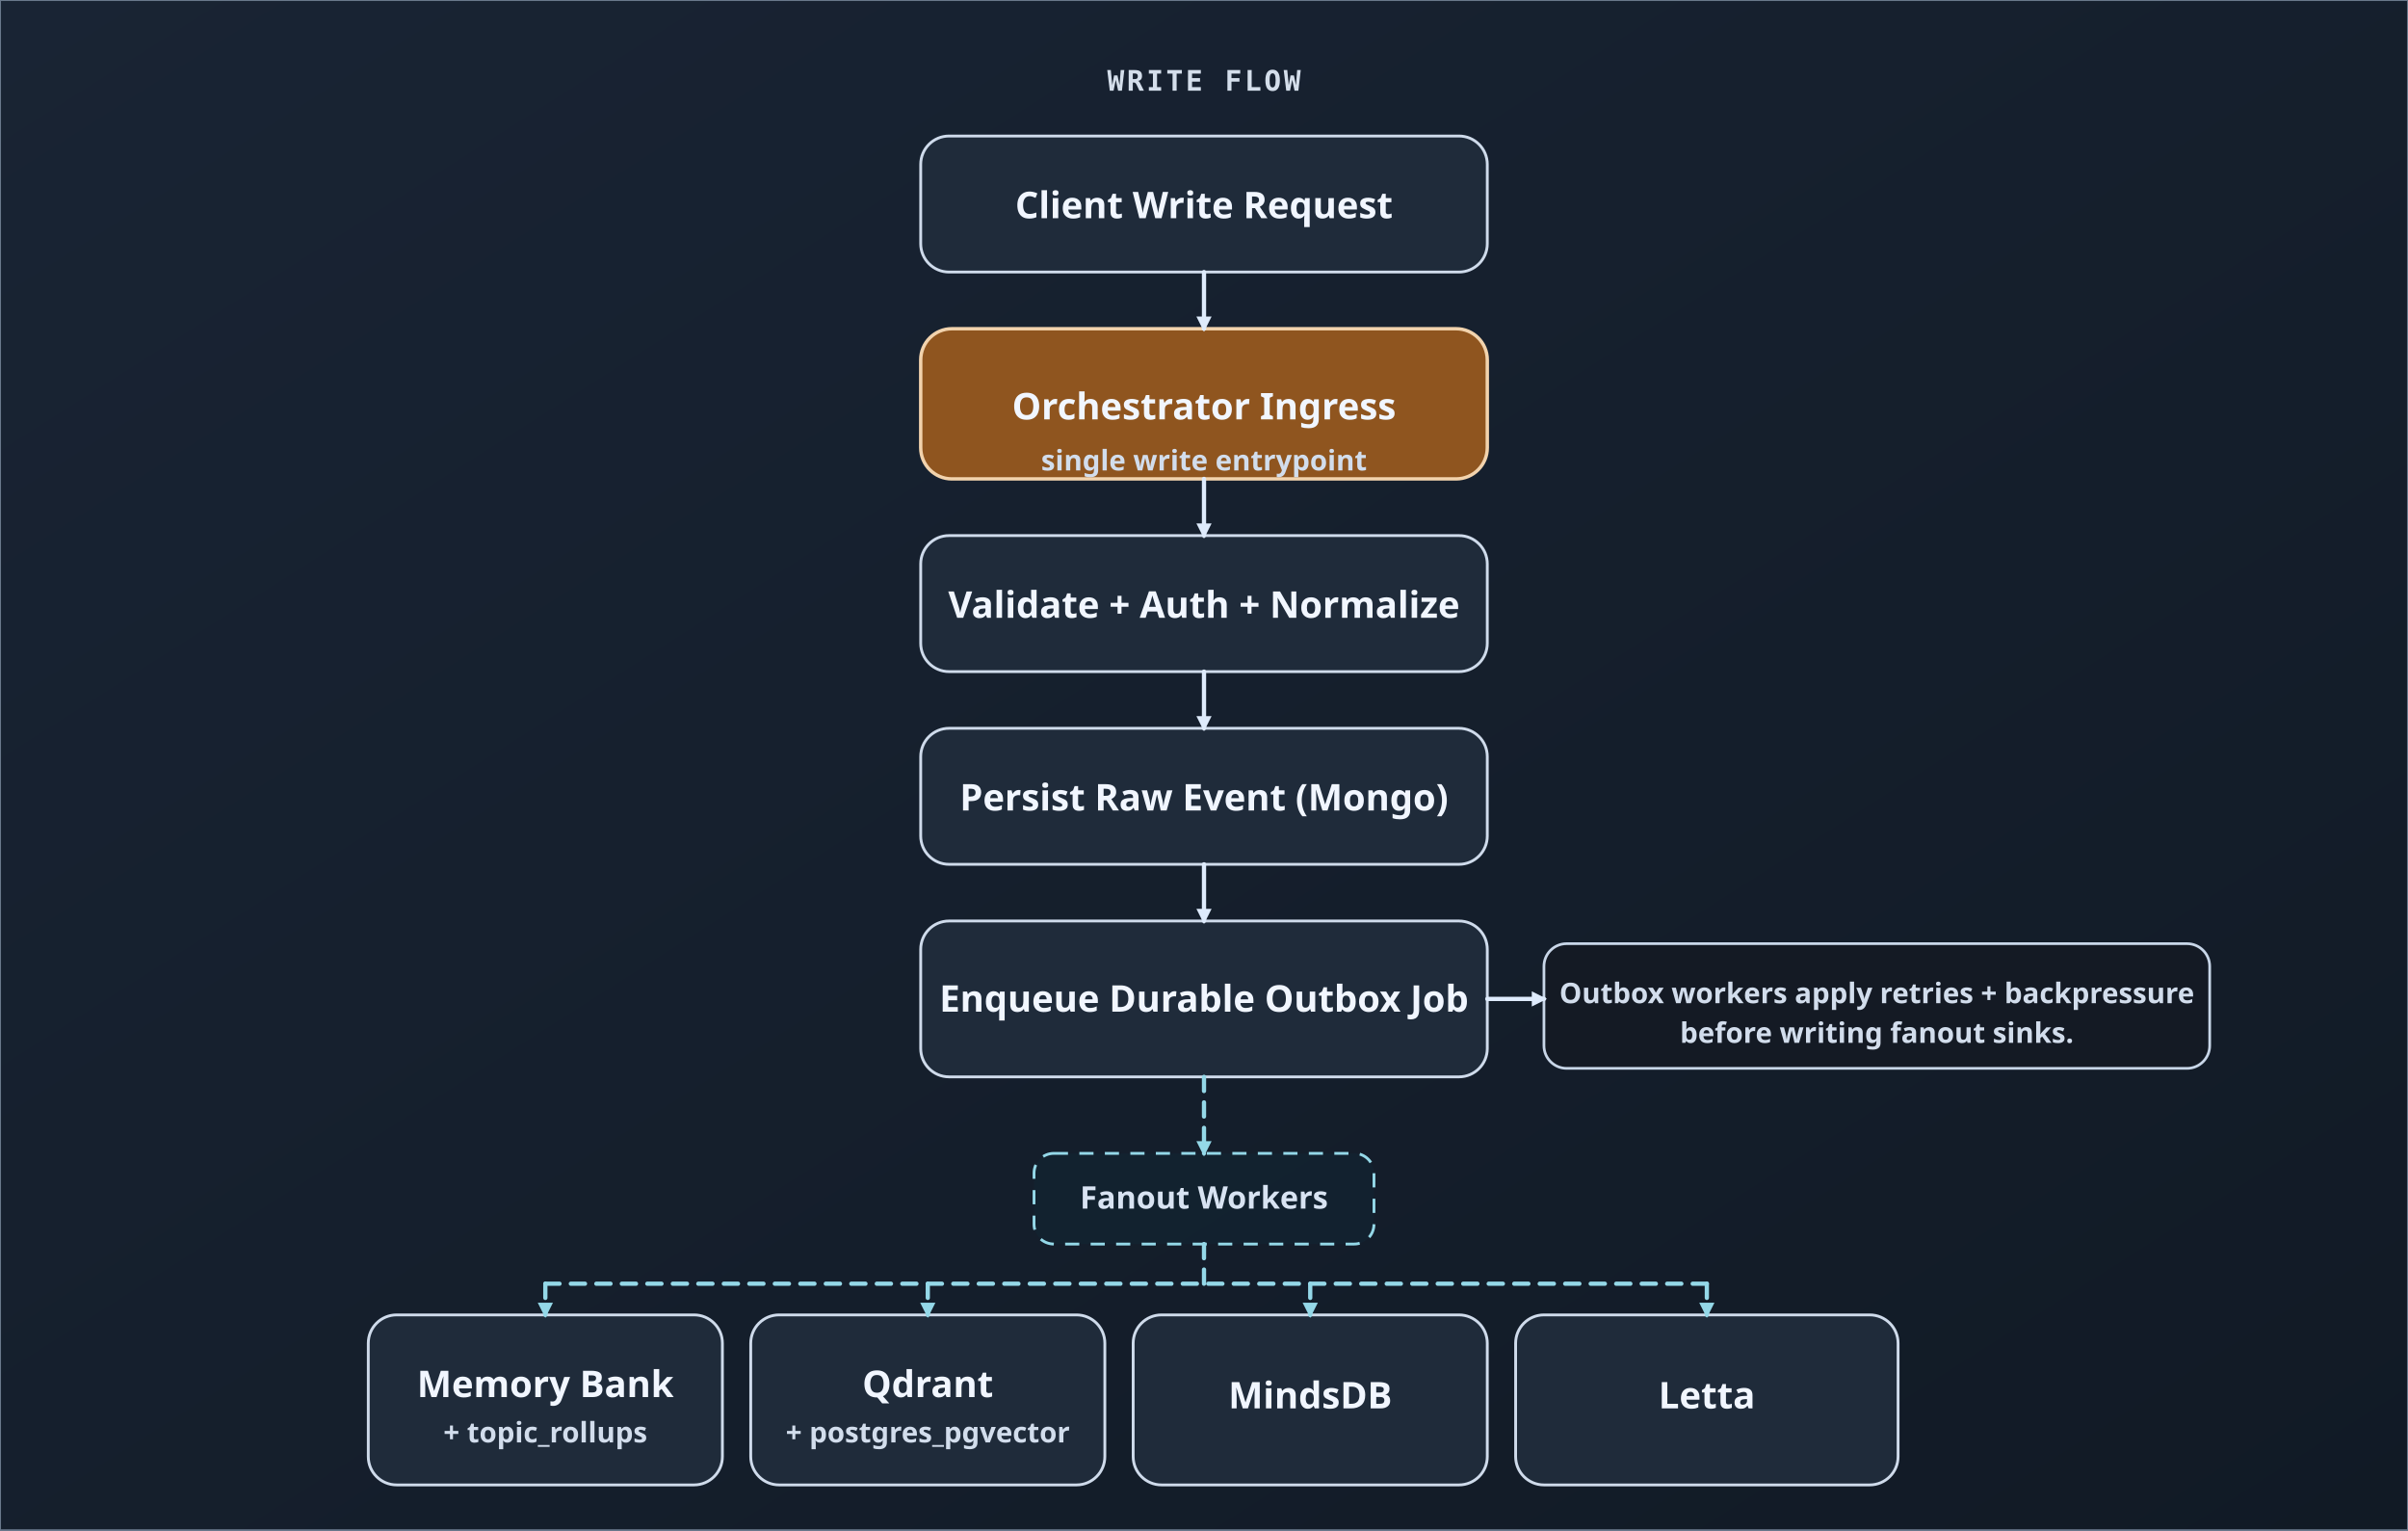
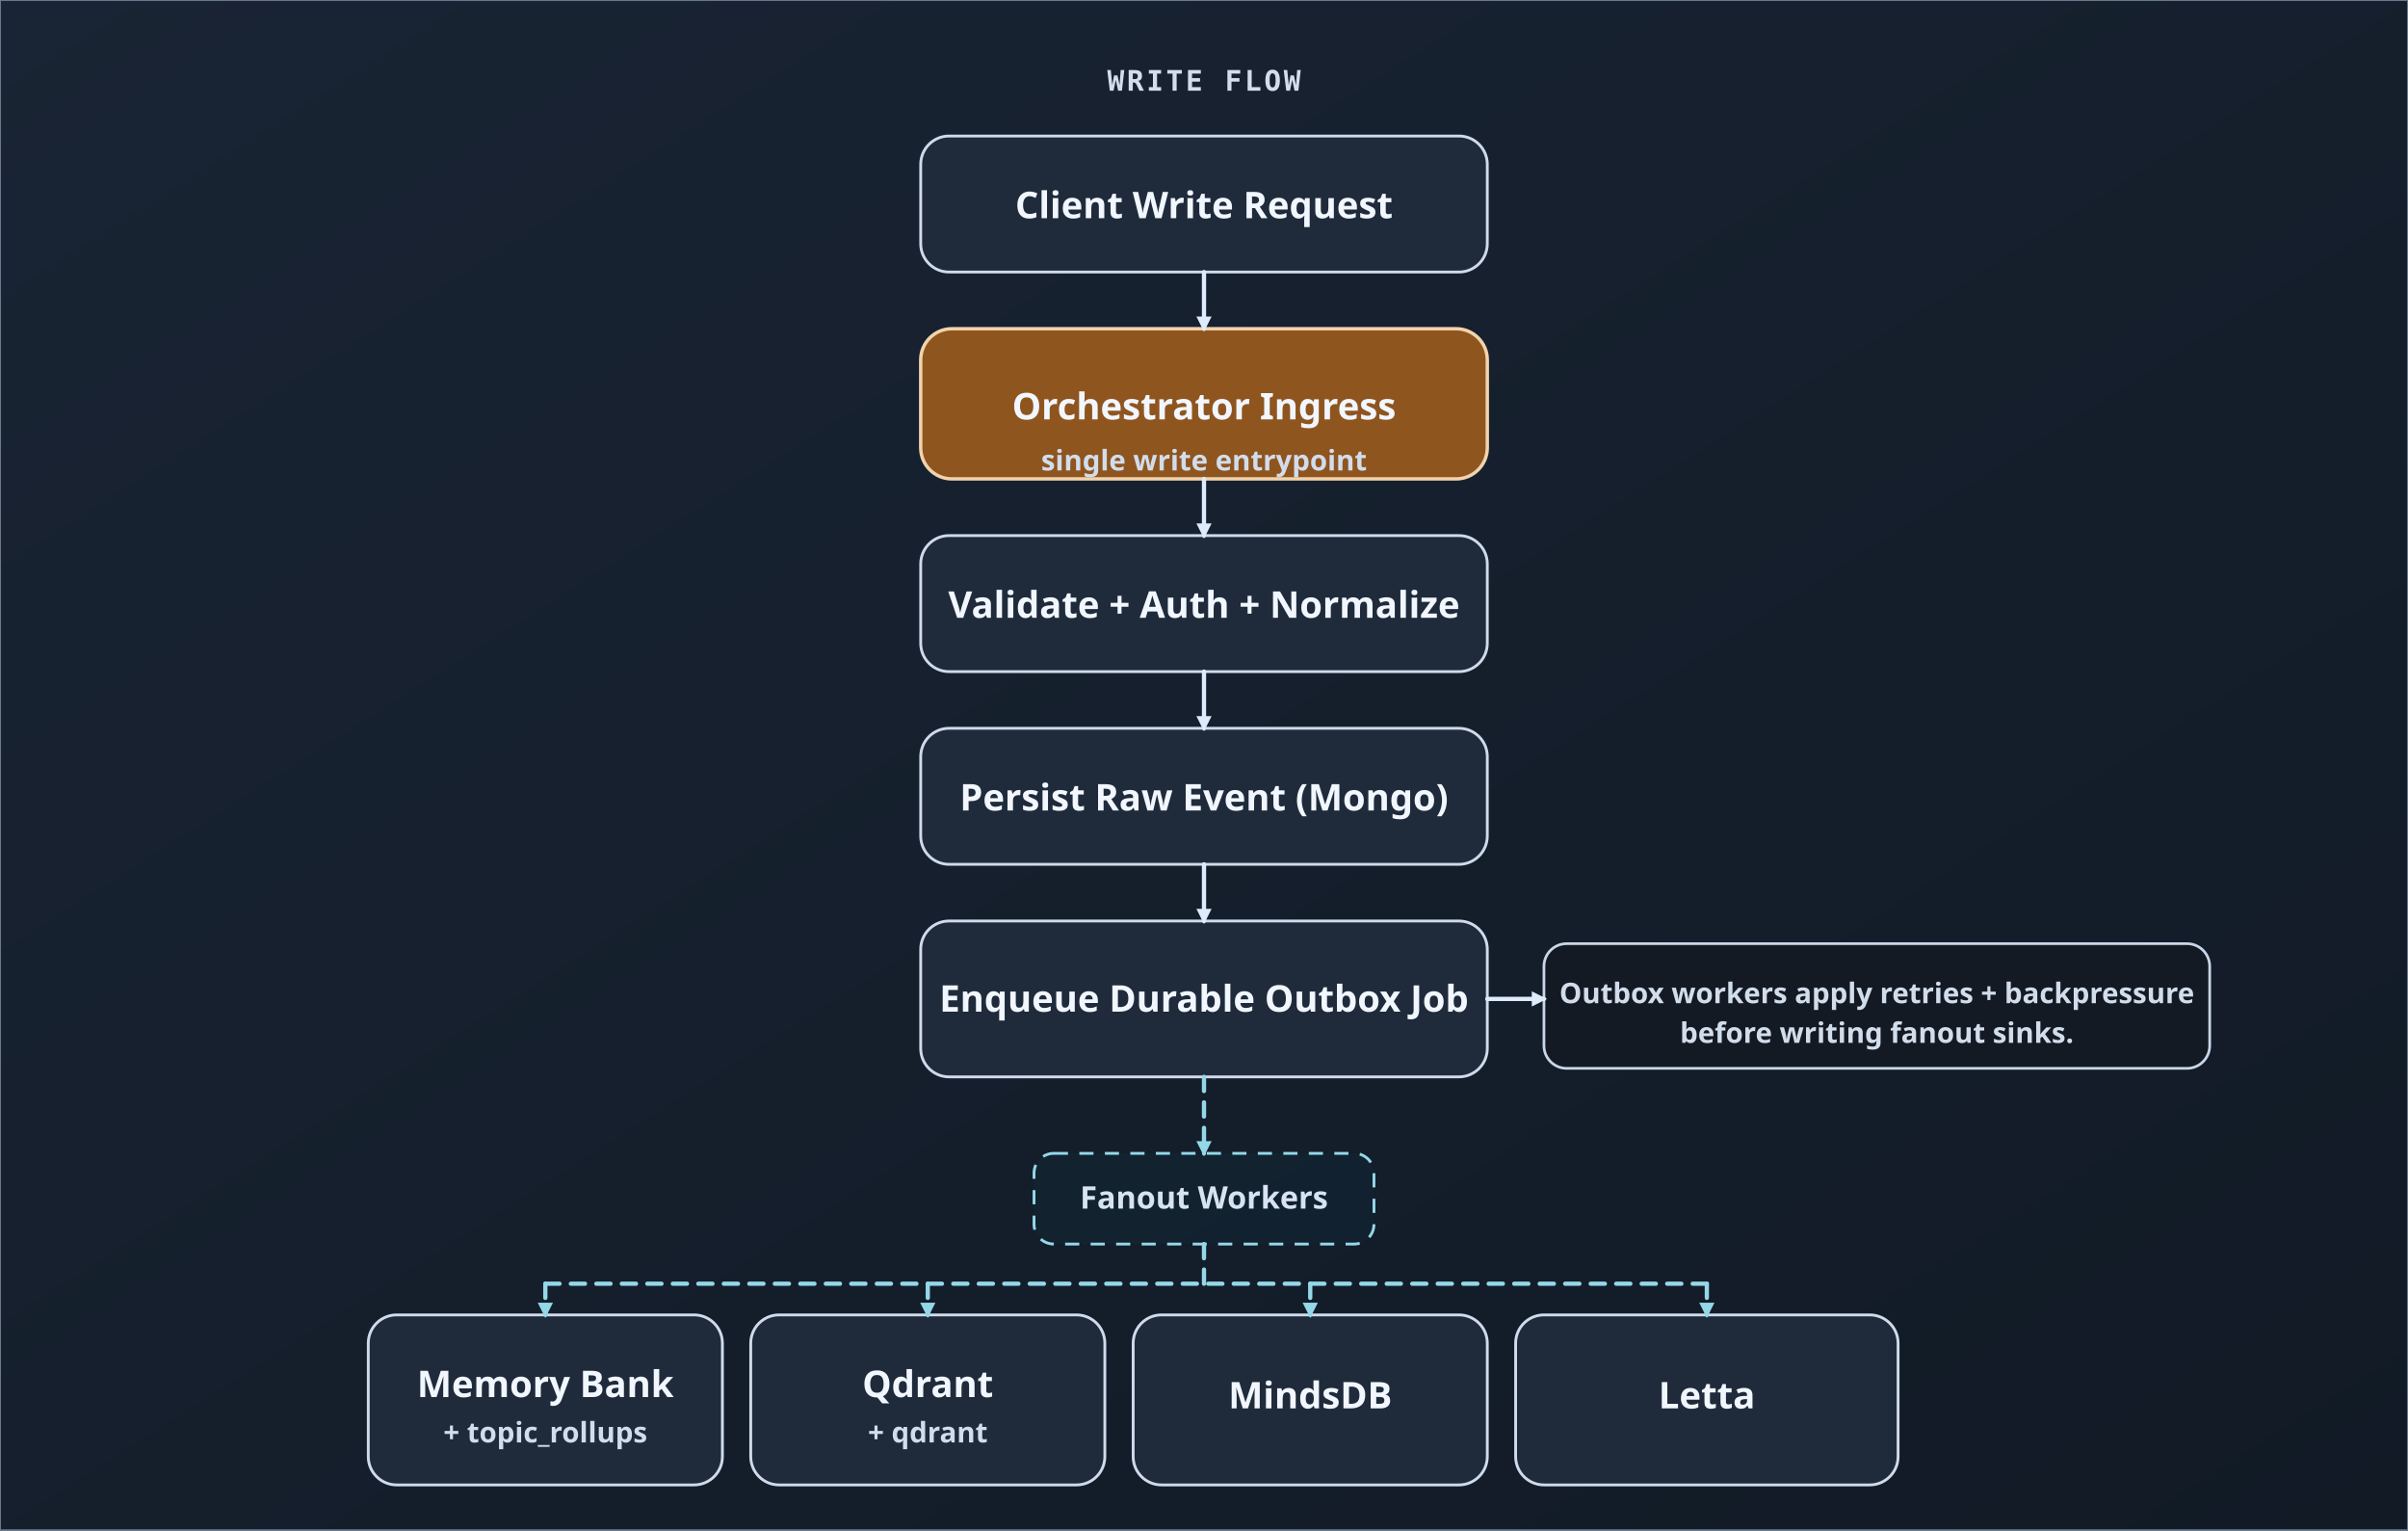
<svg xmlns="http://www.w3.org/2000/svg" width="1700" height="1080" viewBox="0 0 1700 1080" role="img" aria-label="Write flow showing ingress, validation, persistence, outbox enqueue, async fanout workers, and sink writes">
  <defs>
    <linearGradient id="bg" x1="0%" y1="0%" x2="100%" y2="100%">
      <stop offset="0%" stop-color="#192434" />
      <stop offset="100%" stop-color="#111a25" />
    </linearGradient>
    <marker id="arrow" markerWidth="10.737" markerHeight="10.737" refX="8.59" refY="5.369" orient="auto" markerUnits="userSpaceOnUse">
      <path d="M0 0 L10.737 5.369 L0 10.737 Z" fill="#deebfc" />
    </marker>
    <marker id="arrowAsync" markerWidth="10.737" markerHeight="10.737" refX="8.59" refY="5.369" orient="auto" markerUnits="userSpaceOnUse">
      <path d="M0 0 L10.737 5.369 L0 10.737 Z" fill="#94d8e8" />
    </marker>
    <style>
      .frame { fill: url(#bg); stroke: #69788b; stroke-width: 1.4; }
      .node { fill: #1f2b3a; stroke: #cfdbeb; stroke-width: 2; }
      .core { fill: #8f551f; stroke: #f2d3ad; stroke-width: 2.4; }
      .callout { fill: rgba(20, 27, 36, 0.95); stroke: #c8d6e8; stroke-width: 1.9; }
      .fanout-box { fill: rgba(19, 35, 49, 0.78); stroke: #94d8e8; stroke-width: 2; stroke-dasharray: 10 8; }
      .title { font: 700 20px 'IBM Plex Mono', monospace; fill: #d4deeb; letter-spacing: 0.09em; }
      .label { font: 700 26px 'IBM Plex Sans', sans-serif; fill: #f1f6ff; }
      .sub { font: 600 20px 'IBM Plex Sans', sans-serif; fill: #d2ddec; }
      .lane { font: 700 24px 'IBM Plex Sans', sans-serif; fill: #d8e3f2; }
      .lane-sm { font: 700 22px 'IBM Plex Sans', sans-serif; fill: #d8e3f2; }
      .sync { stroke: #deebfc; stroke-width: 3; fill: none; stroke-linecap: round; stroke-linejoin: round; }
      .async { stroke: #94d8e8; stroke-width: 3; fill: none; stroke-dasharray: 10 8; stroke-linecap: round; stroke-linejoin: round; }
    </style>
  </defs>
  <rect x="0" y="0" width="1700" height="1080" class="frame" />
  <text x="850" y="64" text-anchor="middle" class="title">WRITE FLOW</text>
  <rect x="650" y="96" width="400" height="96" rx="20" class="node" />
  <text x="850" y="154" text-anchor="middle" class="label">Client Write Request</text>
  <rect x="650" y="232" width="400" height="106" rx="22" class="core" />
  <text x="850" y="296" text-anchor="middle" class="label">Orchestrator Ingress</text>
  <text x="850" y="332" text-anchor="middle" class="sub">single write entrypoint</text>
  <rect x="650" y="378" width="400" height="96" rx="20" class="node" />
  <text x="850" y="436" text-anchor="middle" class="label">Validate + Auth + Normalize</text>
  <rect x="650" y="514" width="400" height="96" rx="20" class="node" />
  <text x="850" y="572" text-anchor="middle" class="label">Persist Raw Event (Mongo)</text>
  <rect x="650" y="650" width="400" height="110" rx="20" class="node" />
  <text x="850" y="714" text-anchor="middle" class="label">Enqueue Durable Outbox Job</text>
  <rect x="1090" y="666" width="470" height="88" rx="16" class="callout" />
  <text x="1325" y="708" text-anchor="middle" class="sub">Outbox workers apply retries + backpressure</text>
  <text x="1325" y="736" text-anchor="middle" class="sub">before writing fanout sinks.</text>
  <path class="sync" d="M1050 705 H1090" marker-end="url(#arrow)" />
  <rect x="730" y="814" width="240" height="64" rx="14" class="fanout-box" />
  <text x="850" y="853" text-anchor="middle" class="lane-sm">Fanout Workers</text>
  <rect x="260" y="928" width="250" height="120" rx="20" class="node" />
  <text x="385" y="986" text-anchor="middle" class="label">Memory Bank</text>
  <text x="385" y="1018" text-anchor="middle" class="sub">+ topic_rollups</text>
  <rect x="530" y="928" width="250" height="120" rx="20" class="node" />
  <text x="655" y="986" text-anchor="middle" class="label">Qdrant</text>
-   <text x="655" y="1018" text-anchor="middle" class="sub">+ postgres_pgvector</text>
+   <text x="655" y="1018" text-anchor="middle" class="sub">+ qdrant</text>
  <rect x="800" y="928" width="250" height="120" rx="20" class="node" />
  <text x="925" y="994" text-anchor="middle" class="label">MindsDB</text>
  <rect x="1070" y="928" width="270" height="120" rx="20" class="node" />
  <text x="1205" y="994" text-anchor="middle" class="label">Letta</text>
  <path class="sync" d="M850 192 V232" marker-end="url(#arrow)" />
  <path class="sync" d="M850 338 V378" marker-end="url(#arrow)" />
  <path class="sync" d="M850 474 V514" marker-end="url(#arrow)" />
  <path class="sync" d="M850 610 V650" marker-end="url(#arrow)" />
  <path class="async" d="M850 760 V814" marker-end="url(#arrowAsync)" />
  <path class="async" d="M850 878 V906" />
  <path class="async" d="M385 906 V928" marker-end="url(#arrowAsync)" />
  <path class="async" d="M655 906 V928" marker-end="url(#arrowAsync)" />
  <path class="async" d="M925 906 V928" marker-end="url(#arrowAsync)" />
  <path class="async" d="M1205 906 V928" marker-end="url(#arrowAsync)" />
  <path class="async" d="M385 906 H1205" />
</svg>
